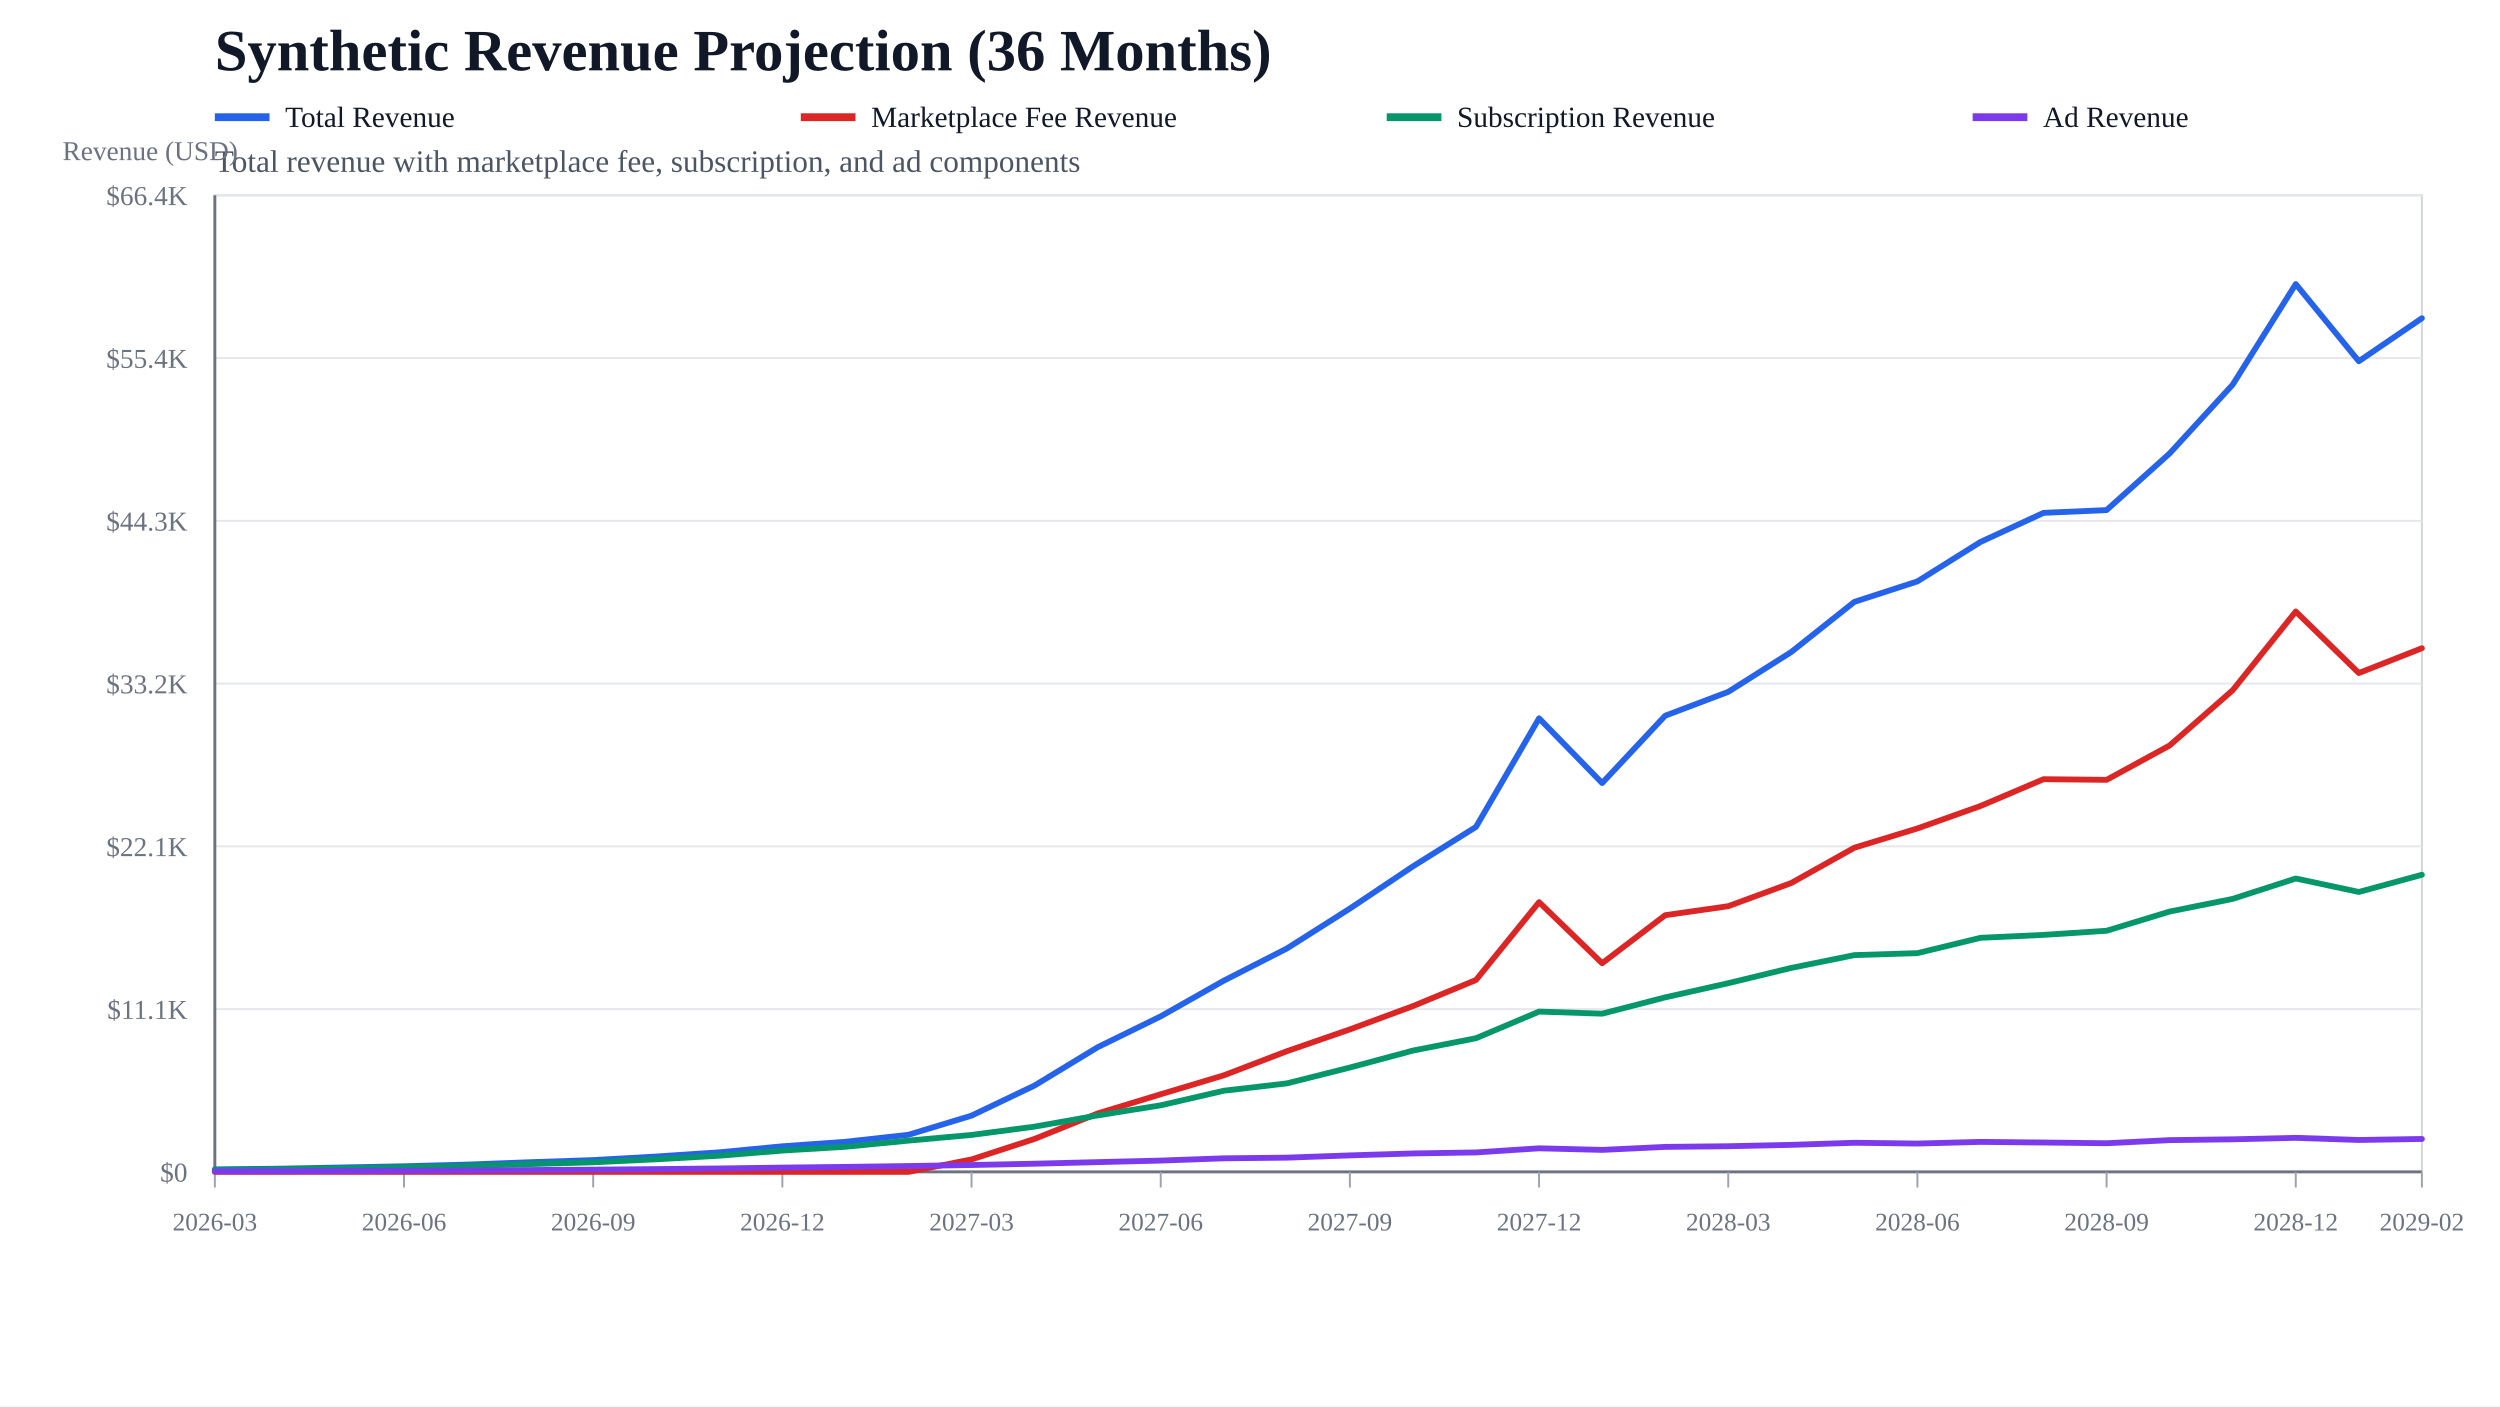
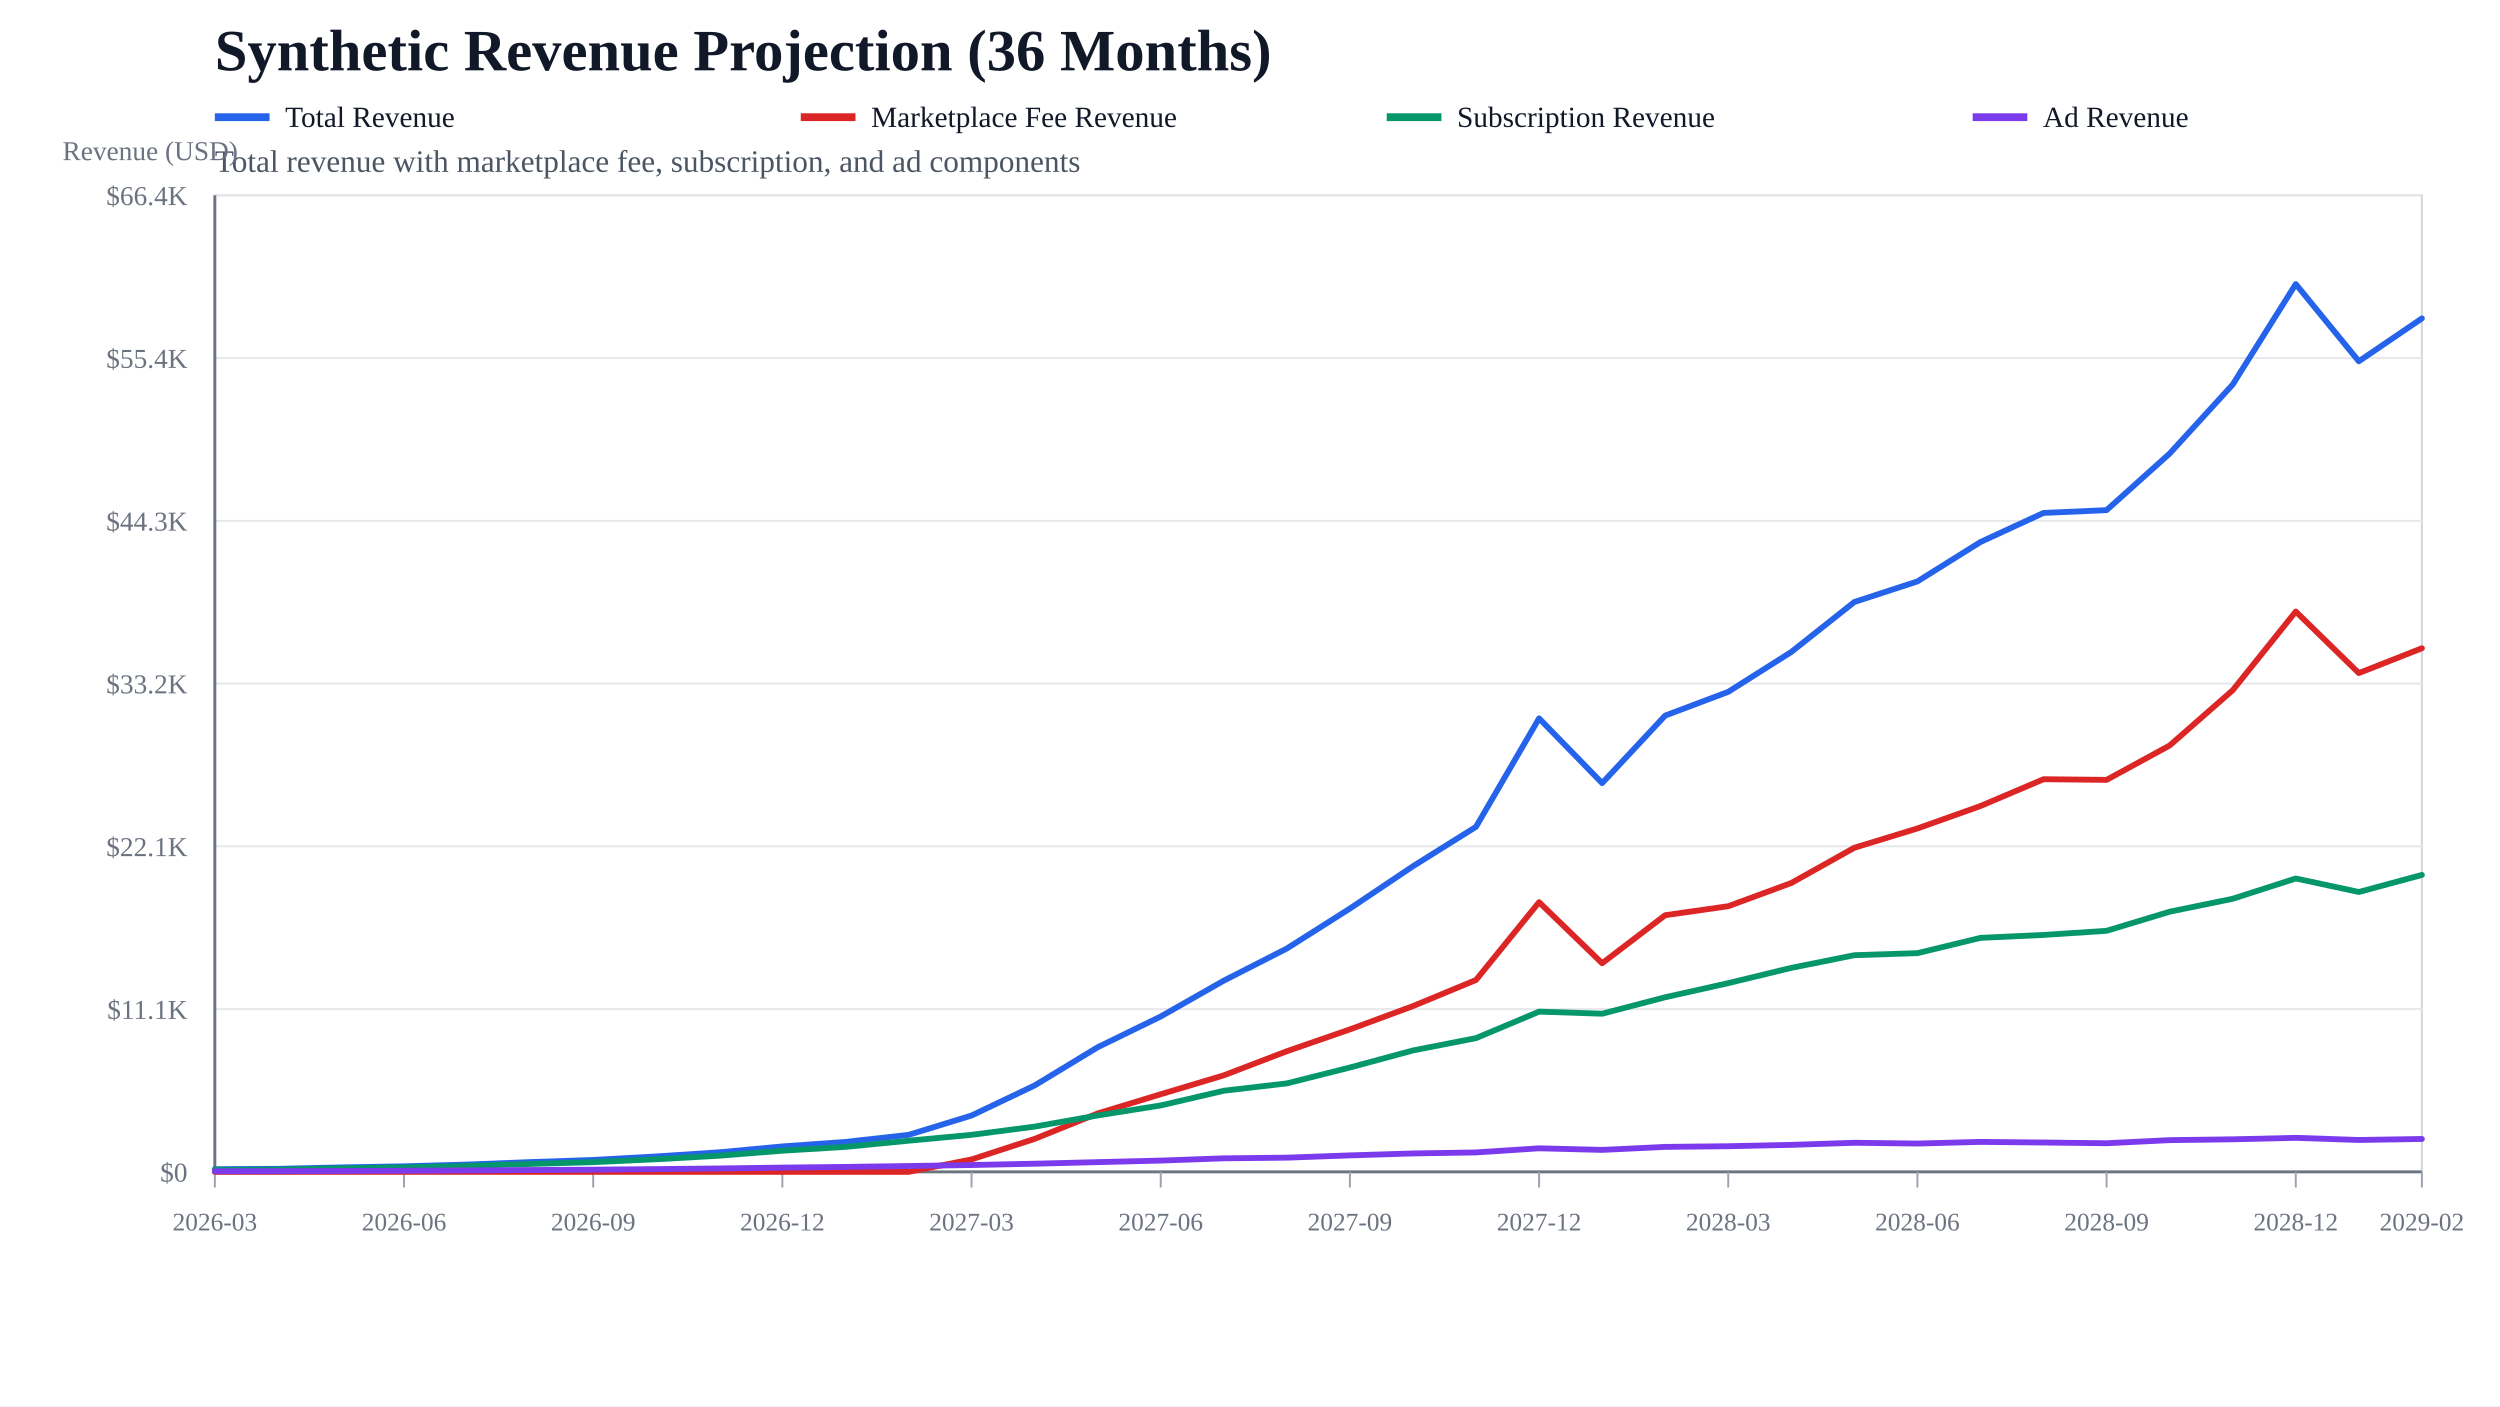
<svg xmlns="http://www.w3.org/2000/svg" width="1280" height="720" viewBox="0 0 1280 720">
  <rect width="100%" height="100%" fill="#FFFFFF" />
  <text x="110" y="36" font-size="30" font-weight="700" fill="#111827">Synthetic Revenue Projection (36 Months)</text>
  <text x="110" y="88" font-size="16" fill="#4B5563">Total revenue with marketplace fee, subscription, and ad components</text>
  <text x="32" y="82" font-size="14" fill="#6B7280">Revenue (USD)</text>
  <rect x="110.00" y="100.00" width="1130.00" height="500.00" fill="#FFFFFF" stroke="#D1D5DB" />
  <line x1="110.00" y1="600.00" x2="1240.00" y2="600.00" stroke="#E5E7EB" stroke-width="1" />
  <text x="96.00" y="605.00" text-anchor="end" font-size="14" fill="#6B7280">$0</text>
  <line x1="110.00" y1="516.67" x2="1240.00" y2="516.67" stroke="#E5E7EB" stroke-width="1" />
  <text x="96.00" y="521.67" text-anchor="end" font-size="14" fill="#6B7280">$11.1K</text>
  <line x1="110.00" y1="433.33" x2="1240.00" y2="433.33" stroke="#E5E7EB" stroke-width="1" />
  <text x="96.00" y="438.33" text-anchor="end" font-size="14" fill="#6B7280">$22.1K</text>
  <line x1="110.00" y1="350.00" x2="1240.00" y2="350.00" stroke="#E5E7EB" stroke-width="1" />
  <text x="96.00" y="355.00" text-anchor="end" font-size="14" fill="#6B7280">$33.2K</text>
  <line x1="110.00" y1="266.67" x2="1240.00" y2="266.67" stroke="#E5E7EB" stroke-width="1" />
  <text x="96.00" y="271.67" text-anchor="end" font-size="14" fill="#6B7280">$44.3K</text>
  <line x1="110.00" y1="183.33" x2="1240.00" y2="183.33" stroke="#E5E7EB" stroke-width="1" />
  <text x="96.00" y="188.33" text-anchor="end" font-size="14" fill="#6B7280">$55.4K</text>
  <line x1="110.00" y1="100.00" x2="1240.00" y2="100.00" stroke="#E5E7EB" stroke-width="1" />
  <text x="96.00" y="105.00" text-anchor="end" font-size="14" fill="#6B7280">$66.4K</text>
  <line x1="110.00" y1="600.00" x2="1240.00" y2="600.00" stroke="#6B7280" stroke-width="1.5" />
  <line x1="110.00" y1="100.00" x2="110.00" y2="600.00" stroke="#6B7280" stroke-width="1.5" />
  <line x1="110.00" y1="600.00" x2="110.00" y2="608.00" stroke="#9CA3AF" stroke-width="1" />
  <text x="110.00" y="630.00" text-anchor="middle" font-size="13" fill="#6B7280">2026-03</text>
  <line x1="206.86" y1="600.00" x2="206.86" y2="608.00" stroke="#9CA3AF" stroke-width="1" />
  <text x="206.86" y="630.00" text-anchor="middle" font-size="13" fill="#6B7280">2026-06</text>
  <line x1="303.71" y1="600.00" x2="303.71" y2="608.00" stroke="#9CA3AF" stroke-width="1" />
  <text x="303.71" y="630.00" text-anchor="middle" font-size="13" fill="#6B7280">2026-09</text>
  <line x1="400.57" y1="600.00" x2="400.57" y2="608.00" stroke="#9CA3AF" stroke-width="1" />
  <text x="400.57" y="630.00" text-anchor="middle" font-size="13" fill="#6B7280">2026-12</text>
  <line x1="497.43" y1="600.00" x2="497.43" y2="608.00" stroke="#9CA3AF" stroke-width="1" />
  <text x="497.43" y="630.00" text-anchor="middle" font-size="13" fill="#6B7280">2027-03</text>
  <line x1="594.29" y1="600.00" x2="594.29" y2="608.00" stroke="#9CA3AF" stroke-width="1" />
  <text x="594.29" y="630.00" text-anchor="middle" font-size="13" fill="#6B7280">2027-06</text>
  <line x1="691.14" y1="600.00" x2="691.14" y2="608.00" stroke="#9CA3AF" stroke-width="1" />
  <text x="691.14" y="630.00" text-anchor="middle" font-size="13" fill="#6B7280">2027-09</text>
  <line x1="788.00" y1="600.00" x2="788.00" y2="608.00" stroke="#9CA3AF" stroke-width="1" />
  <text x="788.00" y="630.00" text-anchor="middle" font-size="13" fill="#6B7280">2027-12</text>
  <line x1="884.86" y1="600.00" x2="884.86" y2="608.00" stroke="#9CA3AF" stroke-width="1" />
  <text x="884.86" y="630.00" text-anchor="middle" font-size="13" fill="#6B7280">2028-03</text>
  <line x1="981.71" y1="600.00" x2="981.71" y2="608.00" stroke="#9CA3AF" stroke-width="1" />
  <text x="981.71" y="630.00" text-anchor="middle" font-size="13" fill="#6B7280">2028-06</text>
  <line x1="1078.57" y1="600.00" x2="1078.57" y2="608.00" stroke="#9CA3AF" stroke-width="1" />
  <text x="1078.57" y="630.00" text-anchor="middle" font-size="13" fill="#6B7280">2028-09</text>
  <line x1="1175.43" y1="600.00" x2="1175.43" y2="608.00" stroke="#9CA3AF" stroke-width="1" />
  <text x="1175.43" y="630.00" text-anchor="middle" font-size="13" fill="#6B7280">2028-12</text>
  <line x1="1240.00" y1="600.00" x2="1240.00" y2="608.00" stroke="#9CA3AF" stroke-width="1" />
  <text x="1240.00" y="630.00" text-anchor="middle" font-size="13" fill="#6B7280">2029-02</text>
-   <path d="M 110.00 598.72 L 142.29 598.38 L 174.57 597.76 L 206.86 597.13 L 239.14 596.28 L 271.43 595.05 L 303.71 593.97 L 336.00 592.14 L 368.29 589.98 L 400.57 586.90 L 432.86 584.60 L 465.14 581.00 L 497.43 571.19 L 529.71 555.77 L 562.00 536.17 L 594.29 520.36 L 626.57 502.10 L 658.86 485.63 L 691.14 465.17 L 723.43 443.56 L 755.71 423.36 L 788.00 367.78 L 820.29 400.92 L 852.57 366.44 L 884.86 354.22 L 917.14 333.81 L 949.43 308.15 L 981.71 297.67 L 1014.00 277.48 L 1046.29 262.58 L 1078.57 261.16 L 1110.86 232.14 L 1143.14 196.93 L 1175.43 145.45 L 1207.71 184.95 L 1240.00 162.94" fill="none" stroke="#2563EB" stroke-width="3" stroke-linecap="round" stroke-linejoin="round" />
-   <path d="M 110.00 600.00 L 142.29 600.00 L 174.57 600.00 L 206.86 600.00 L 239.14 600.00 L 271.43 600.00 L 303.71 600.00 L 336.00 600.00 L 368.29 600.00 L 400.57 600.00 L 432.86 600.00 L 465.14 600.00 L 497.43 593.62 L 529.71 583.11 L 562.00 570.08 L 594.29 560.24 L 626.57 550.57 L 658.86 538.22 L 691.14 527.04 L 723.43 515.12 L 755.71 501.75 L 788.00 461.91 L 820.29 493.17 L 852.57 468.58 L 884.86 463.97 L 917.14 452.08 L 949.43 434.03 L 981.71 424.16 L 1014.00 412.67 L 1046.29 398.95 L 1078.57 399.28 L 1110.86 381.67 L 1143.14 353.38 L 1175.43 313.09 L 1207.71 344.59 L 1240.00 331.89" fill="none" stroke="#DC2626" stroke-width="3" stroke-linecap="round" stroke-linejoin="round" />
-   <path d="M 110.00 599.02 L 142.29 598.74 L 174.57 598.24 L 206.86 597.71 L 239.14 597.01 L 271.43 596.00 L 303.71 595.10 L 336.00 593.57 L 368.29 591.73 L 400.57 589.09 L 432.86 587.15 L 465.14 583.99 L 497.43 581.08 L 529.71 576.83 L 562.00 571.08 L 594.29 565.91 L 626.57 558.46 L 658.86 554.69 L 691.14 546.57 L 723.43 537.89 L 755.71 531.56 L 788.00 517.94 L 820.29 519.00 L 852.57 510.65 L 884.86 503.38 L 917.14 495.56 L 949.43 489.02 L 981.71 488.01 L 1014.00 480.16 L 1046.29 478.66 L 1078.57 476.55 L 1110.86 466.71 L 1143.14 460.22 L 1175.43 449.79 L 1207.71 456.69 L 1240.00 447.89" fill="none" stroke="#059669" stroke-width="3" stroke-linecap="round" stroke-linejoin="round" />
+   <path d="M 110.00 598.64 L 142.29 598.44 L 174.57 597.72 L 206.86 597.16 L 239.14 596.26 L 271.43 594.99 L 303.71 593.90 L 336.00 592.10 L 368.29 589.97 L 400.57 586.97 L 432.86 584.66 L 465.14 581.06 L 497.43 571.14 L 529.71 555.76 L 562.00 536.19 L 594.29 520.44 L 626.57 502.09 L 658.86 485.63 L 691.14 465.17 L 723.43 443.51 L 755.71 423.32 L 788.00 367.81 L 820.29 400.95 L 852.57 366.38 L 884.86 354.21 L 917.14 333.80 L 949.43 308.21 L 981.71 297.68 L 1014.00 277.51 L 1046.29 262.61 L 1078.57 261.20 L 1110.86 232.22 L 1143.14 196.89 L 1175.43 145.45 L 1207.71 184.98 L 1240.00 163.03" fill="none" stroke="#2563EB" stroke-width="3" stroke-linecap="round" stroke-linejoin="round" />
+   <path d="M 110.00 600.00 L 142.29 600.00 L 174.57 600.00 L 206.86 600.00 L 239.14 600.00 L 271.43 600.00 L 303.71 600.00 L 336.00 600.00 L 368.29 600.00 L 400.57 600.00 L 432.86 600.00 L 465.14 600.00 L 497.43 593.62 L 529.71 583.11 L 562.00 570.08 L 594.29 560.24 L 626.57 550.57 L 658.86 538.22 L 691.14 527.05 L 723.43 515.12 L 755.71 501.75 L 788.00 461.92 L 820.29 493.18 L 852.57 468.58 L 884.86 463.98 L 917.14 452.09 L 949.43 434.04 L 981.71 424.17 L 1014.00 412.68 L 1046.29 398.96 L 1078.57 399.29 L 1110.86 381.69 L 1143.14 353.40 L 1175.43 313.11 L 1207.71 344.61 L 1240.00 331.91" fill="none" stroke="#DC2626" stroke-width="3" stroke-linecap="round" stroke-linejoin="round" />
+   <path d="M 110.00 598.95 L 142.29 598.80 L 174.57 598.19 L 206.86 597.74 L 239.14 596.99 L 271.43 595.94 L 303.71 595.03 L 336.00 593.53 L 368.29 591.72 L 400.57 589.16 L 432.86 587.21 L 465.14 584.04 L 497.43 581.03 L 529.71 576.82 L 562.00 571.10 L 594.29 565.98 L 626.57 558.46 L 658.86 554.69 L 691.14 546.56 L 723.43 537.83 L 755.71 531.51 L 788.00 517.96 L 820.29 519.02 L 852.57 510.59 L 884.86 503.36 L 917.14 495.54 L 949.43 489.06 L 981.71 488.01 L 1014.00 480.18 L 1046.29 478.68 L 1078.57 476.57 L 1110.86 466.79 L 1143.14 460.16 L 1175.43 449.78 L 1207.71 456.70 L 1240.00 447.97" fill="none" stroke="#059669" stroke-width="3" stroke-linecap="round" stroke-linejoin="round" />
  <path d="M 110.00 599.70 L 142.29 599.64 L 174.57 599.53 L 206.86 599.42 L 239.14 599.27 L 271.43 599.06 L 303.71 598.87 L 336.00 598.58 L 368.29 598.25 L 400.57 597.81 L 432.86 597.45 L 465.14 597.01 L 497.43 596.49 L 529.71 595.82 L 562.00 595.01 L 594.29 594.22 L 626.57 593.06 L 658.86 592.72 L 691.14 591.56 L 723.43 590.56 L 755.71 590.05 L 788.00 587.93 L 820.29 588.75 L 852.57 587.21 L 884.86 586.87 L 917.14 586.17 L 949.43 585.10 L 981.71 585.50 L 1014.00 584.65 L 1046.29 584.97 L 1078.57 585.34 L 1110.86 583.75 L 1143.14 583.33 L 1175.43 582.57 L 1207.71 583.67 L 1240.00 583.15" fill="none" stroke="#7C3AED" stroke-width="3" stroke-linecap="round" stroke-linejoin="round" />
  <line x1="110.00" y1="60.00" x2="138.00" y2="60.00" stroke="#2563EB" stroke-width="4" />
  <text x="146.00" y="65.00" font-size="15" fill="#111827">Total Revenue</text>
  <line x1="410.00" y1="60.00" x2="438.00" y2="60.00" stroke="#DC2626" stroke-width="4" />
  <text x="446.00" y="65.00" font-size="15" fill="#111827">Marketplace Fee Revenue</text>
  <line x1="710.00" y1="60.00" x2="738.00" y2="60.00" stroke="#059669" stroke-width="4" />
  <text x="746.00" y="65.00" font-size="15" fill="#111827">Subscription Revenue</text>
  <line x1="1010.00" y1="60.00" x2="1038.00" y2="60.00" stroke="#7C3AED" stroke-width="4" />
  <text x="1046.00" y="65.00" font-size="15" fill="#111827">Ad Revenue</text>
</svg>
